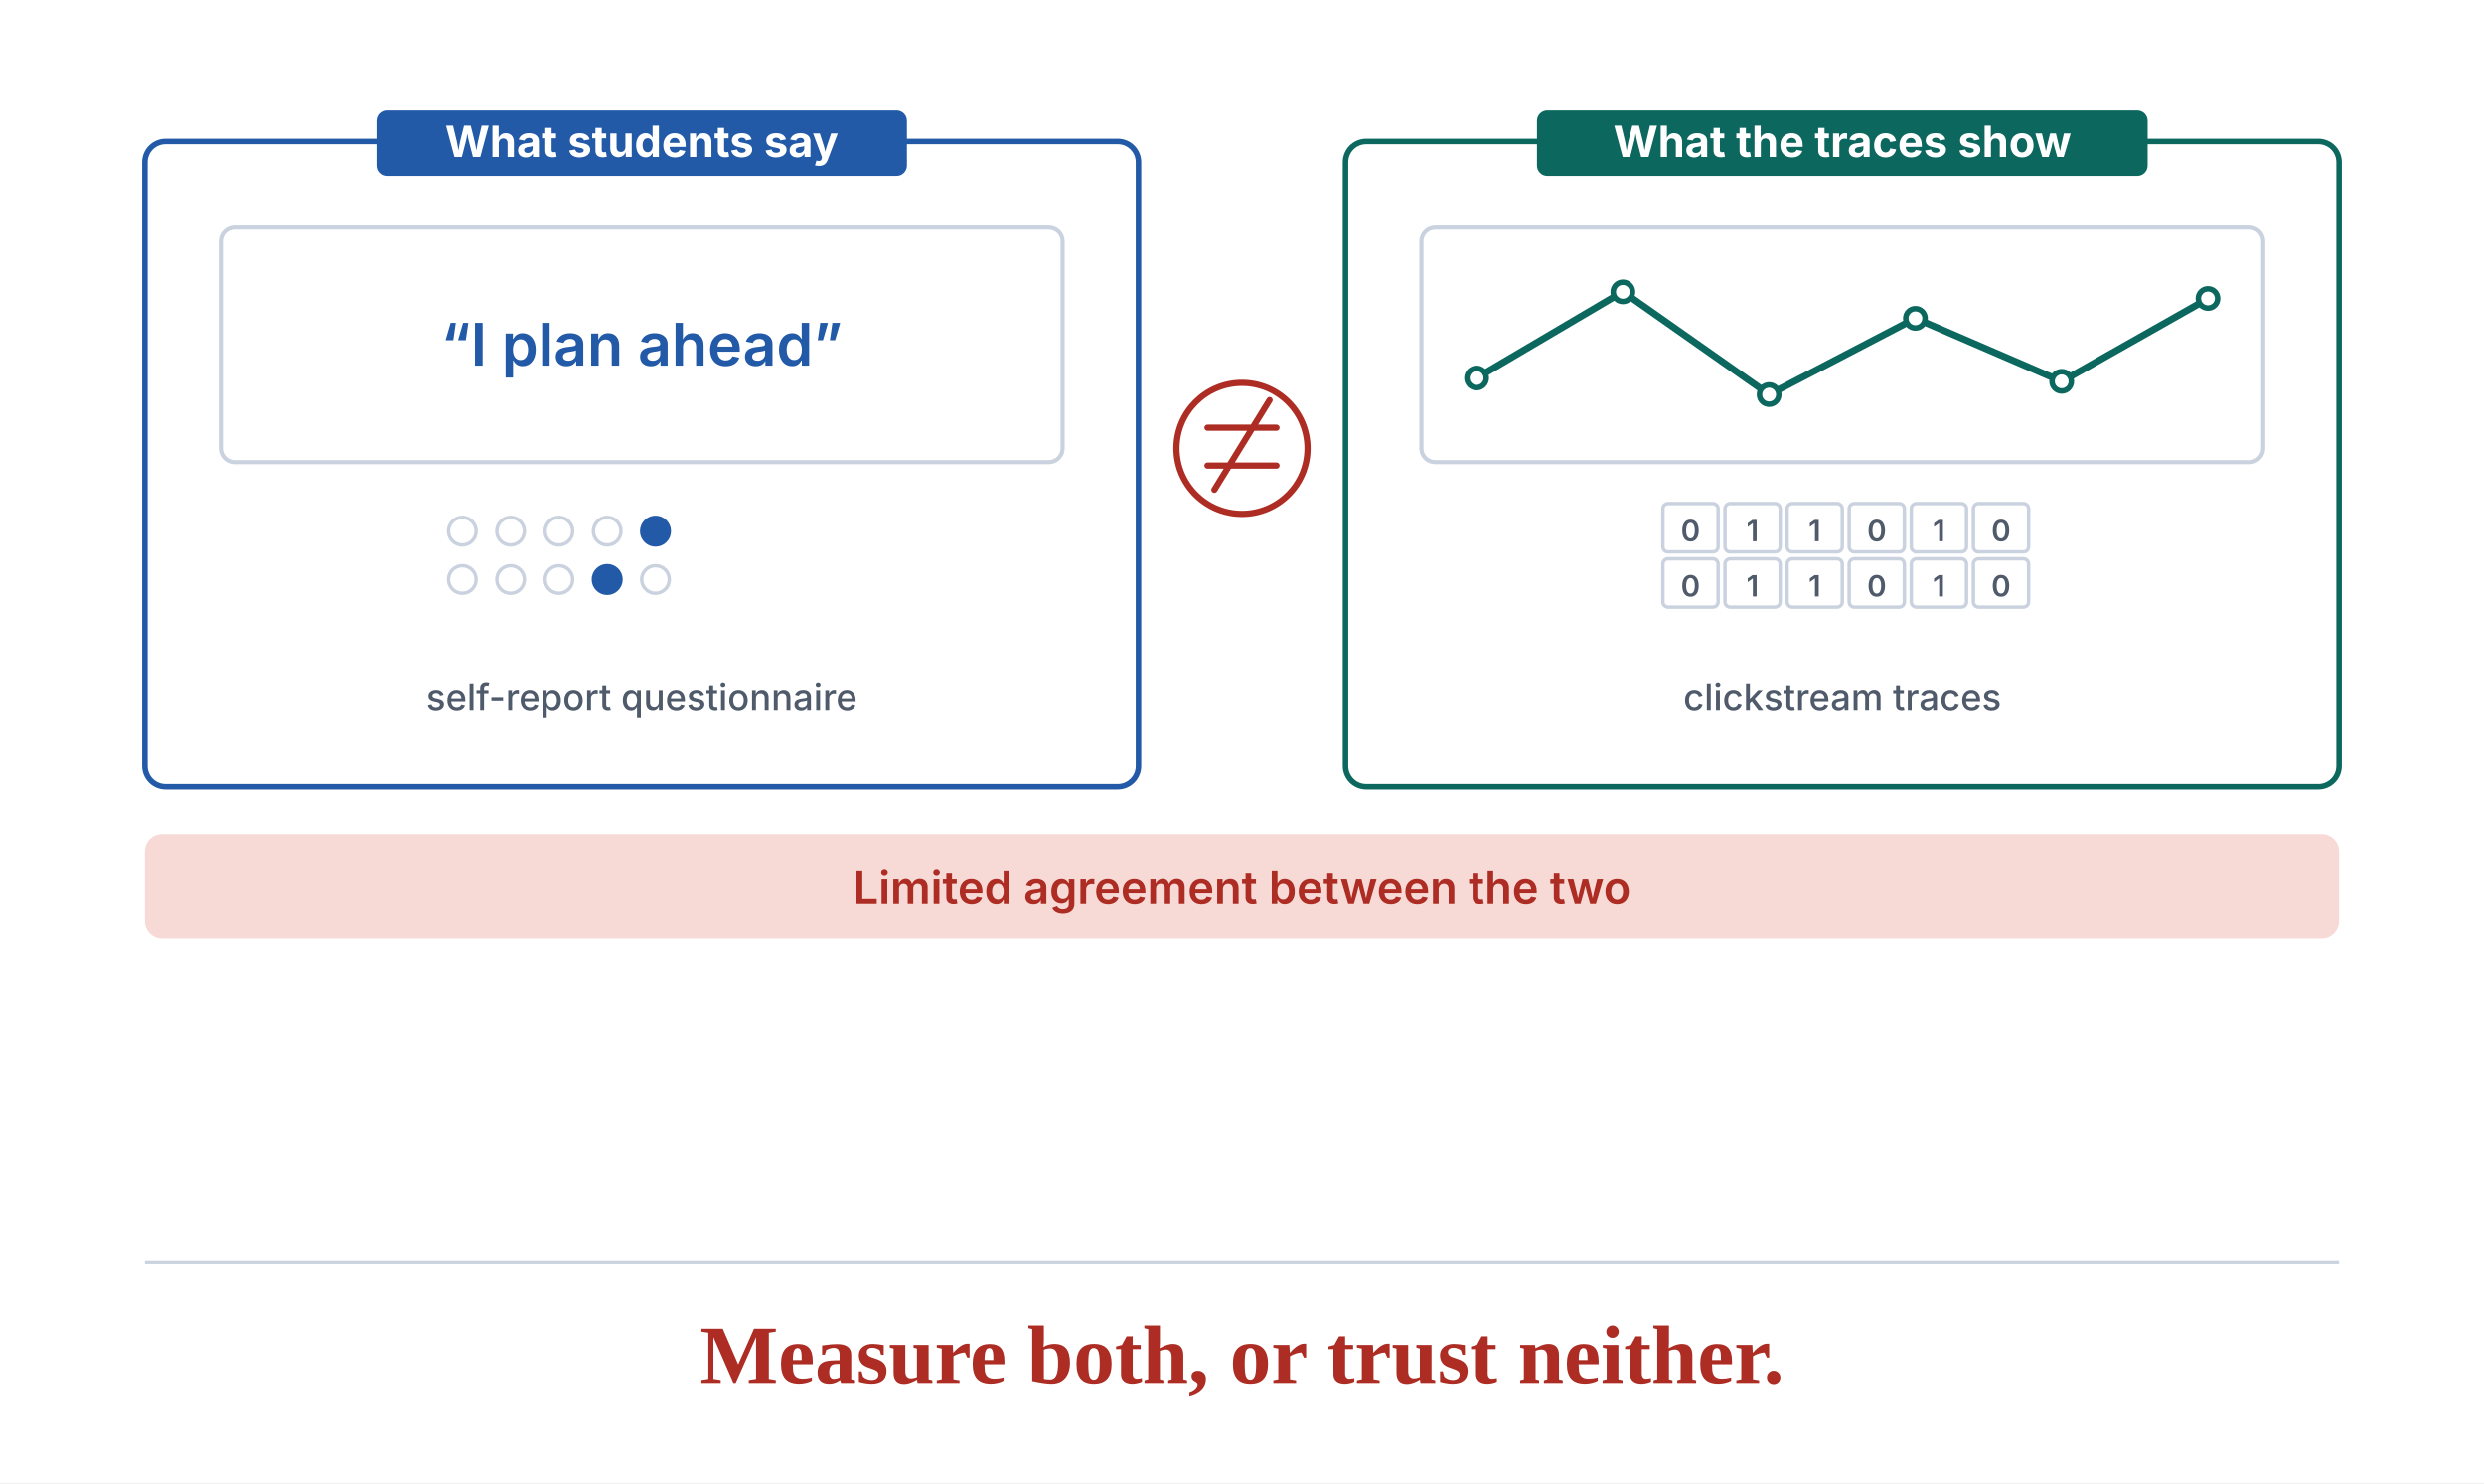
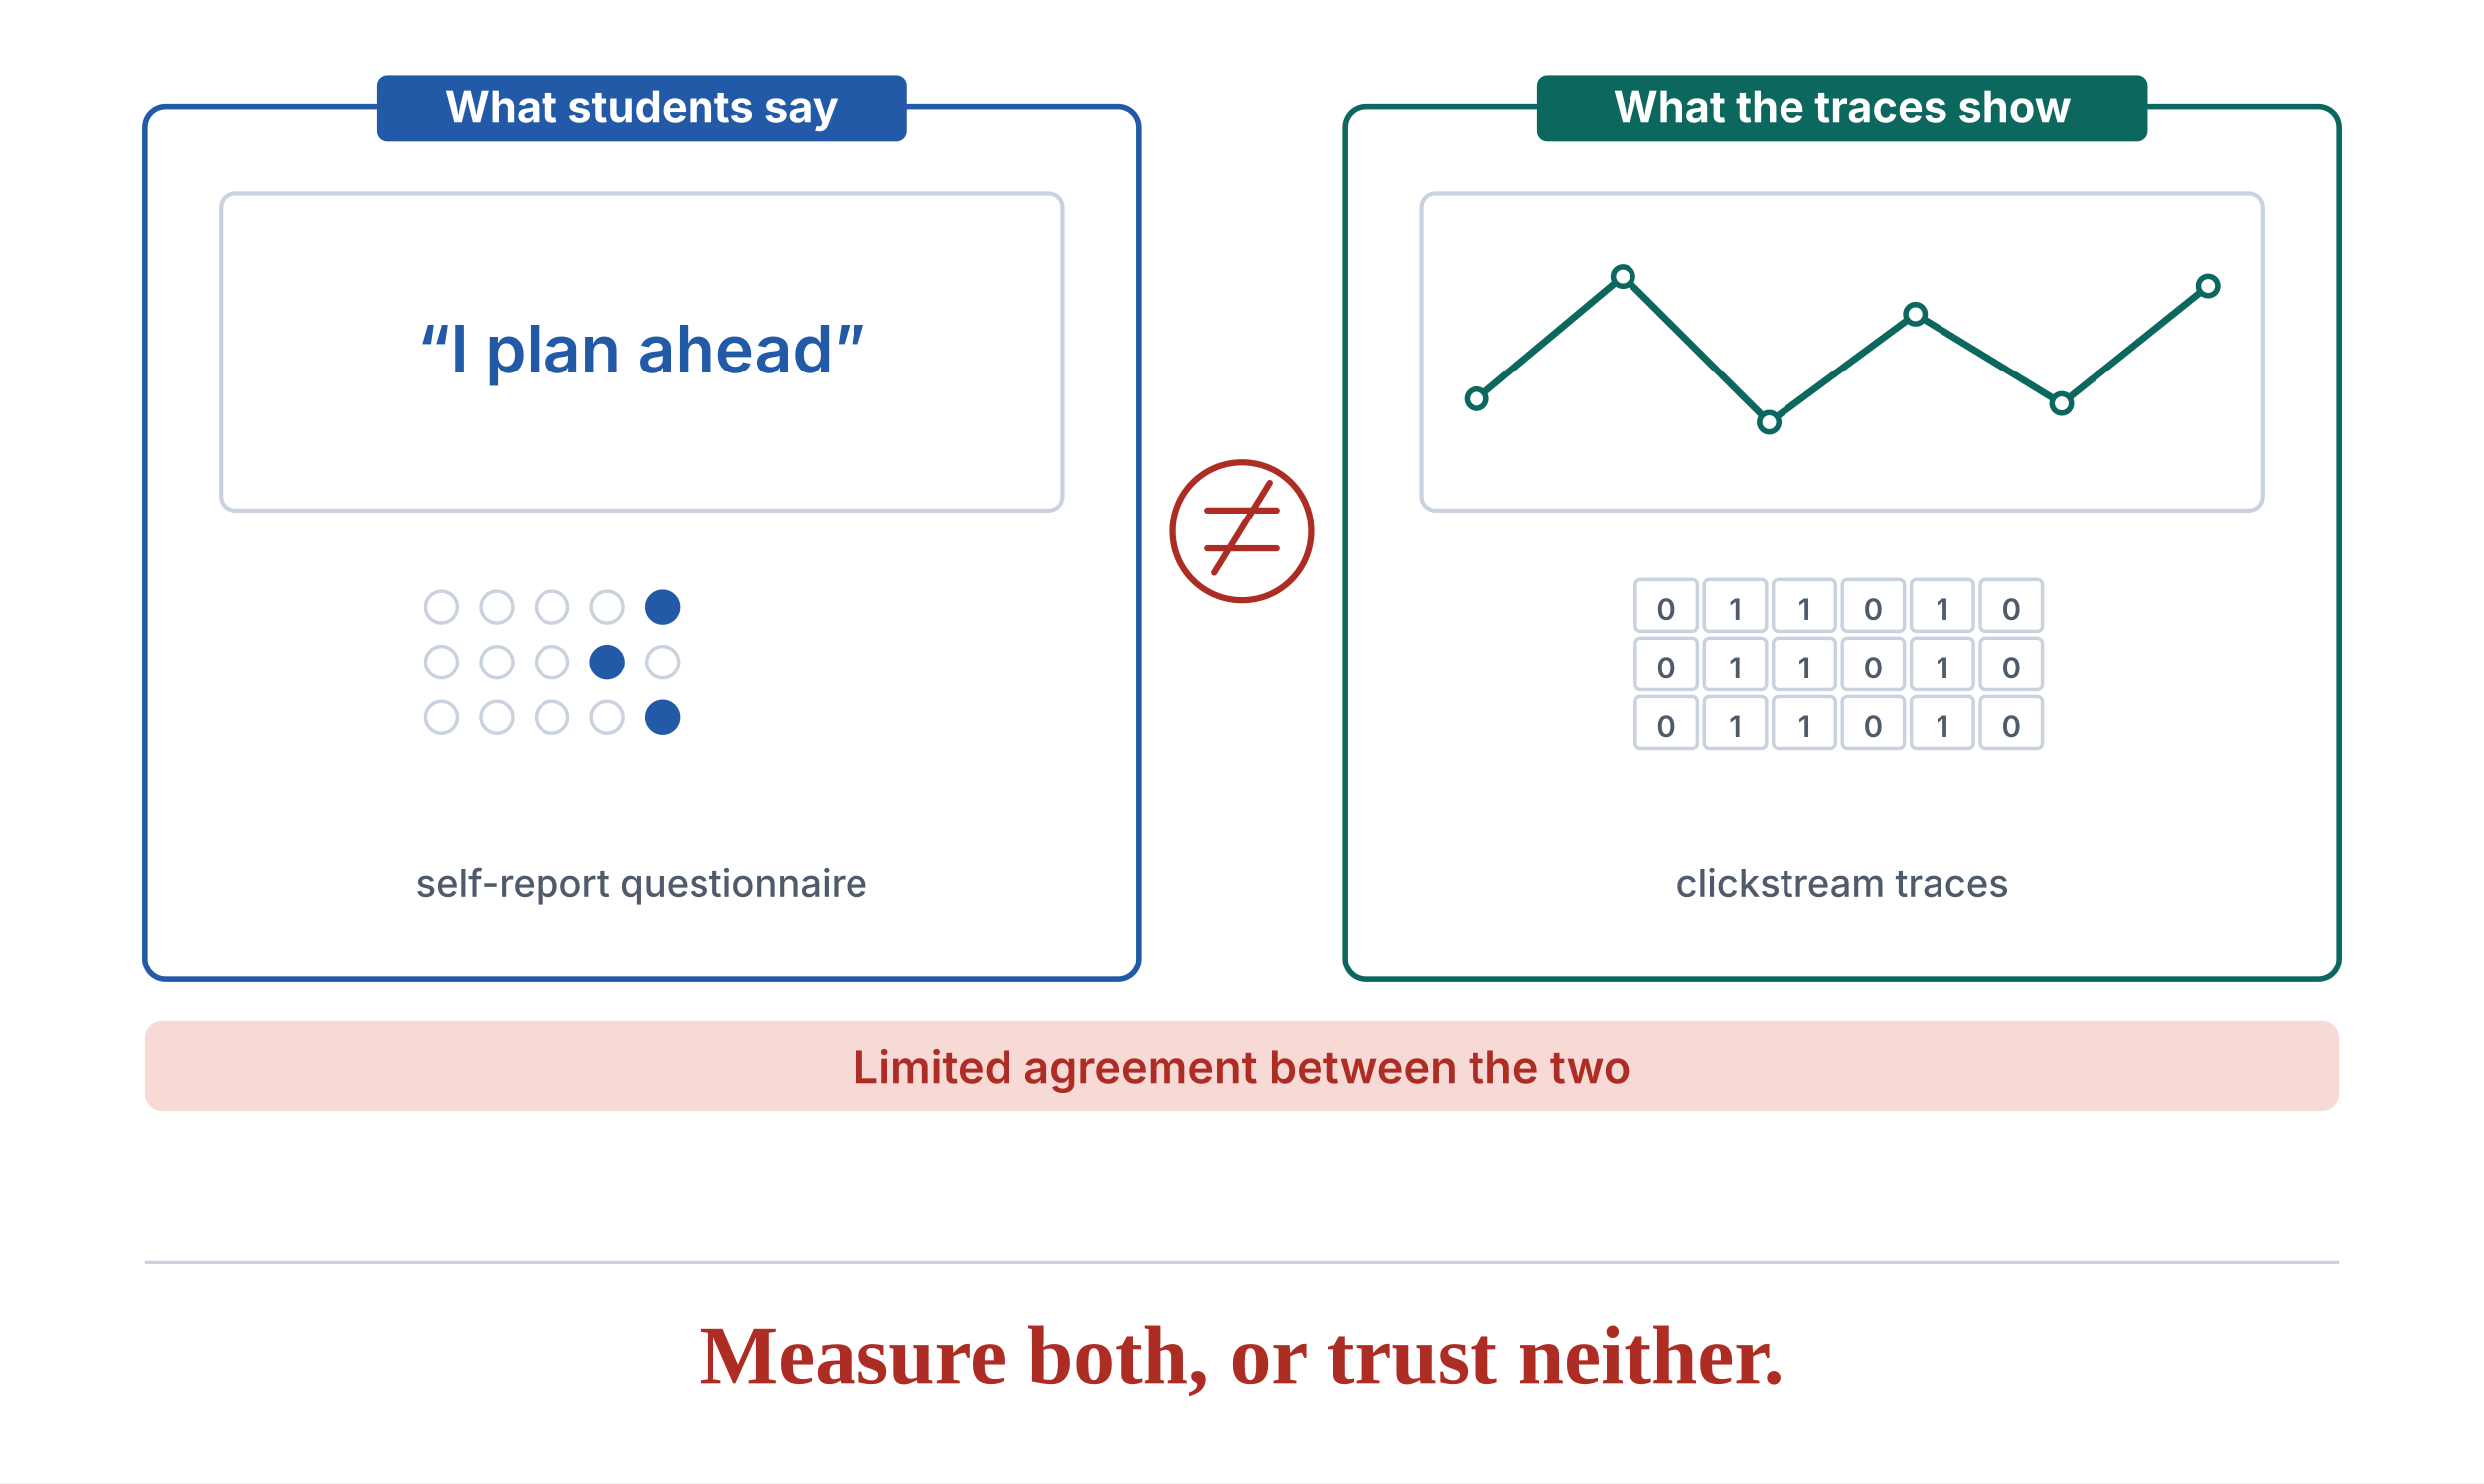
<svg xmlns="http://www.w3.org/2000/svg" class="wb" viewBox="0 0 720 430" role="img" aria-label="What students say about their own self-regulated learning and what their trace data shows agree only weakly.">
  <rect width="720" height="430" fill="#ffffff" />
  <g transform="translate(0 -40)">
-     <rect x="42" y="81" width="288" height="187" rx="6" fill="none" stroke="#225aa8" stroke-width="1.6" />
-     <rect x="109.125" y="72" width="153.75" height="19" rx="3" fill="#225aa8" />
-     <text x="186.0" y="85.5" text-anchor="middle" font-family="Inter,-apple-system,'Helvetica Neue',system-ui,sans-serif" font-size="12.5" font-weight="700" fill="#ffffff">What students say</text>
-     <rect x="64" y="106" width="244" height="68" rx="4" fill="#ffffff" stroke="#c9d2de" stroke-width="1.2" />
-     <text x="186" y="146" text-anchor="middle" font-family="Inter,-apple-system,'Helvetica Neue',system-ui,sans-serif" font-size="17" font-weight="600" fill="#225aa8">“I plan ahead”</text>
-     <circle cx="134" cy="194" r="4" fill="#ffffff" stroke="#c9d2de" stroke-width="1" />
-     <circle cx="148" cy="194" r="4" fill="#ffffff" stroke="#c9d2de" stroke-width="1" />
-     <circle cx="162" cy="194" r="4" fill="#ffffff" stroke="#c9d2de" stroke-width="1" />
-     <circle cx="176" cy="194" r="4" fill="#ffffff" stroke="#c9d2de" stroke-width="1" />
-     <circle cx="190" cy="194" r="4" fill="#225aa8" stroke="#225aa8" stroke-width="1" />
-     <circle cx="134" cy="208" r="4" fill="#ffffff" stroke="#c9d2de" stroke-width="1" />
-     <circle cx="148" cy="208" r="4" fill="#ffffff" stroke="#c9d2de" stroke-width="1" />
-     <circle cx="162" cy="208" r="4" fill="#ffffff" stroke="#c9d2de" stroke-width="1" />
-     <circle cx="176" cy="208" r="4" fill="#225aa8" stroke="#225aa8" stroke-width="1" />
-     <circle cx="190" cy="208" r="4" fill="#ffffff" stroke="#c9d2de" stroke-width="1" />
-     <text x="186" y="246" text-anchor="middle" font-family="Inter,-apple-system,'Helvetica Neue',system-ui,sans-serif" font-size="10.5" font-weight="500" fill="#4f5a6b">self-report questionnaire</text>
-     <rect x="390" y="81" width="288" height="187" rx="6" fill="none" stroke="#0c675e" stroke-width="1.6" />
-     <rect x="445.5" y="72" width="177.0" height="19" rx="3" fill="#0c675e" />
-     <text x="534.0" y="85.5" text-anchor="middle" font-family="Inter,-apple-system,'Helvetica Neue',system-ui,sans-serif" font-size="12.5" font-weight="700" fill="#ffffff">What the traces show</text>
-     <rect x="412" y="106" width="244" height="68" rx="4" fill="#ffffff" stroke="#c9d2de" stroke-width="1.2" />
-     <path d="M428.0 149.6 L470.4 124.6 L512.8 154.4 L555.2 132.3 L597.6 150.6 L640.0 126.6" fill="none" stroke="#0c675e" stroke-width="2.0" stroke-linecap="round" stroke-linejoin="round" />
-     <circle cx="428.0" cy="149.6" r="2.8" fill="#ffffff" stroke="#0c675e" stroke-width="1.6" />
-     <circle cx="470.4" cy="124.64" r="2.8" fill="#ffffff" stroke="#0c675e" stroke-width="1.6" />
-     <circle cx="512.8" cy="154.4" r="2.8" fill="#ffffff" stroke="#0c675e" stroke-width="1.6" />
-     <circle cx="555.2" cy="132.32" r="2.8" fill="#ffffff" stroke="#0c675e" stroke-width="1.6" />
-     <circle cx="597.6" cy="150.56" r="2.8" fill="#ffffff" stroke="#0c675e" stroke-width="1.6" />
-     <circle cx="640.0" cy="126.56" r="2.8" fill="#ffffff" stroke="#0c675e" stroke-width="1.6" />
-     <rect x="482" y="186" width="16" height="14" rx="1.5" fill="#ffffff" stroke="#c9d2de" stroke-width="1" />
-     <text x="490.0" y="196.92" text-anchor="middle" font-family="Inter,-apple-system,'Helvetica Neue',system-ui,sans-serif" font-size="8.5" font-weight="600" fill="#4f5a6b">0</text>
-     <rect x="500" y="186" width="16" height="14" rx="1.5" fill="#ffffff" stroke="#c9d2de" stroke-width="1" />
-     <text x="508.0" y="196.92" text-anchor="middle" font-family="Inter,-apple-system,'Helvetica Neue',system-ui,sans-serif" font-size="8.5" font-weight="600" fill="#4f5a6b">1</text>
-     <rect x="518" y="186" width="16" height="14" rx="1.5" fill="#ffffff" stroke="#c9d2de" stroke-width="1" />
-     <text x="526.0" y="196.92" text-anchor="middle" font-family="Inter,-apple-system,'Helvetica Neue',system-ui,sans-serif" font-size="8.5" font-weight="600" fill="#4f5a6b">1</text>
-     <rect x="536" y="186" width="16" height="14" rx="1.5" fill="#ffffff" stroke="#c9d2de" stroke-width="1" />
-     <text x="544.0" y="196.92" text-anchor="middle" font-family="Inter,-apple-system,'Helvetica Neue',system-ui,sans-serif" font-size="8.5" font-weight="600" fill="#4f5a6b">0</text>
-     <rect x="554" y="186" width="16" height="14" rx="1.5" fill="#ffffff" stroke="#c9d2de" stroke-width="1" />
-     <text x="562.0" y="196.92" text-anchor="middle" font-family="Inter,-apple-system,'Helvetica Neue',system-ui,sans-serif" font-size="8.5" font-weight="600" fill="#4f5a6b">1</text>
-     <rect x="572" y="186" width="16" height="14" rx="1.5" fill="#ffffff" stroke="#c9d2de" stroke-width="1" />
-     <text x="580.0" y="196.92" text-anchor="middle" font-family="Inter,-apple-system,'Helvetica Neue',system-ui,sans-serif" font-size="8.5" font-weight="600" fill="#4f5a6b">0</text>
-     <rect x="482" y="202" width="16" height="14" rx="1.5" fill="#ffffff" stroke="#c9d2de" stroke-width="1" />
-     <text x="490.0" y="212.92" text-anchor="middle" font-family="Inter,-apple-system,'Helvetica Neue',system-ui,sans-serif" font-size="8.5" font-weight="600" fill="#4f5a6b">0</text>
-     <rect x="500" y="202" width="16" height="14" rx="1.5" fill="#ffffff" stroke="#c9d2de" stroke-width="1" />
-     <text x="508.0" y="212.92" text-anchor="middle" font-family="Inter,-apple-system,'Helvetica Neue',system-ui,sans-serif" font-size="8.5" font-weight="600" fill="#4f5a6b">1</text>
-     <rect x="518" y="202" width="16" height="14" rx="1.5" fill="#ffffff" stroke="#c9d2de" stroke-width="1" />
-     <text x="526.0" y="212.92" text-anchor="middle" font-family="Inter,-apple-system,'Helvetica Neue',system-ui,sans-serif" font-size="8.5" font-weight="600" fill="#4f5a6b">1</text>
-     <rect x="536" y="202" width="16" height="14" rx="1.5" fill="#ffffff" stroke="#c9d2de" stroke-width="1" />
-     <text x="544.0" y="212.92" text-anchor="middle" font-family="Inter,-apple-system,'Helvetica Neue',system-ui,sans-serif" font-size="8.5" font-weight="600" fill="#4f5a6b">0</text>
-     <rect x="554" y="202" width="16" height="14" rx="1.5" fill="#ffffff" stroke="#c9d2de" stroke-width="1" />
-     <text x="562.0" y="212.92" text-anchor="middle" font-family="Inter,-apple-system,'Helvetica Neue',system-ui,sans-serif" font-size="8.5" font-weight="600" fill="#4f5a6b">1</text>
-     <rect x="572" y="202" width="16" height="14" rx="1.5" fill="#ffffff" stroke="#c9d2de" stroke-width="1" />
-     <text x="580.0" y="212.92" text-anchor="middle" font-family="Inter,-apple-system,'Helvetica Neue',system-ui,sans-serif" font-size="8.5" font-weight="600" fill="#4f5a6b">0</text>
-     <text x="534" y="246" text-anchor="middle" font-family="Inter,-apple-system,'Helvetica Neue',system-ui,sans-serif" font-size="10.5" font-weight="500" fill="#4f5a6b">clickstream traces</text>
-     <circle cx="360.0" cy="170" r="19" fill="#ffffff" stroke="#ad2c23" stroke-width="1.8" />
-     <path d="M350.0 164 h20 M350.0 175 h20 M352.0 182 l16 -26" fill="none" stroke="#ad2c23" stroke-width="1.8" stroke-linecap="round" stroke-linejoin="round" />
-     <rect x="42" y="282" width="636" height="30" rx="5" fill="#f7d9d6" />
-     <text x="360.0" y="302" text-anchor="middle" font-family="Inter,-apple-system,'Helvetica Neue',system-ui,sans-serif" font-size="13" font-weight="600" fill="#ad2c23">Limited agreement between the two</text>
+     <rect x="42" y="71" width="288" height="253" rx="6" fill="none" stroke="#225aa8" stroke-width="1.6" />
+     <rect x="109.125" y="62" width="153.75" height="19" rx="3" fill="#225aa8" />
+     <text x="186.0" y="75.5" text-anchor="middle" font-family="Inter,-apple-system,'Helvetica Neue',system-ui,sans-serif" font-size="12.5" font-weight="700" fill="#ffffff">What students say</text>
+     <rect x="64" y="96" width="244" height="92" rx="4" fill="#ffffff" stroke="#c9d2de" stroke-width="1.2" />
+     <text x="186" y="148" text-anchor="middle" font-family="Inter,-apple-system,'Helvetica Neue',system-ui,sans-serif" font-size="19" font-weight="600" fill="#225aa8">“I plan ahead”</text>
+     <circle cx="128" cy="216" r="4.6" fill="#ffffff" stroke="#c9d2de" stroke-width="1" />
+     <circle cx="144" cy="216" r="4.6" fill="#ffffff" stroke="#c9d2de" stroke-width="1" />
+     <circle cx="160" cy="216" r="4.6" fill="#ffffff" stroke="#c9d2de" stroke-width="1" />
+     <circle cx="176" cy="216" r="4.6" fill="#ffffff" stroke="#c9d2de" stroke-width="1" />
+     <circle cx="192" cy="216" r="4.6" fill="#225aa8" stroke="#225aa8" stroke-width="1" />
+     <circle cx="128" cy="232" r="4.6" fill="#ffffff" stroke="#c9d2de" stroke-width="1" />
+     <circle cx="144" cy="232" r="4.6" fill="#ffffff" stroke="#c9d2de" stroke-width="1" />
+     <circle cx="160" cy="232" r="4.6" fill="#ffffff" stroke="#c9d2de" stroke-width="1" />
+     <circle cx="176" cy="232" r="4.6" fill="#225aa8" stroke="#225aa8" stroke-width="1" />
+     <circle cx="192" cy="232" r="4.6" fill="#ffffff" stroke="#c9d2de" stroke-width="1" />
+     <circle cx="128" cy="248" r="4.6" fill="#ffffff" stroke="#c9d2de" stroke-width="1" />
+     <circle cx="144" cy="248" r="4.6" fill="#ffffff" stroke="#c9d2de" stroke-width="1" />
+     <circle cx="160" cy="248" r="4.6" fill="#ffffff" stroke="#c9d2de" stroke-width="1" />
+     <circle cx="176" cy="248" r="4.6" fill="#ffffff" stroke="#c9d2de" stroke-width="1" />
+     <circle cx="192" cy="248" r="4.6" fill="#225aa8" stroke="#225aa8" stroke-width="1" />
+     <text x="186" y="300" text-anchor="middle" font-family="Inter,-apple-system,'Helvetica Neue',system-ui,sans-serif" font-size="11" font-weight="500" fill="#4f5a6b">self-report questionnaire</text>
+     <rect x="390" y="71" width="288" height="253" rx="6" fill="none" stroke="#0c675e" stroke-width="1.6" />
+     <rect x="445.5" y="62" width="177.0" height="19" rx="3" fill="#0c675e" />
+     <text x="534.0" y="75.5" text-anchor="middle" font-family="Inter,-apple-system,'Helvetica Neue',system-ui,sans-serif" font-size="12.5" font-weight="700" fill="#ffffff">What the traces show</text>
+     <rect x="412" y="96" width="244" height="92" rx="4" fill="#ffffff" stroke="#c9d2de" stroke-width="1.2" />
+     <path d="M428.0 155.6 L470.4 120.2 L512.8 162.4 L555.2 131.1 L597.6 157.0 L640.0 123.0" fill="none" stroke="#0c675e" stroke-width="2.0" stroke-linecap="round" stroke-linejoin="round" />
+     <circle cx="428.0" cy="155.6" r="2.8" fill="#ffffff" stroke="#0c675e" stroke-width="1.6" />
+     <circle cx="470.4" cy="120.24" r="2.8" fill="#ffffff" stroke="#0c675e" stroke-width="1.6" />
+     <circle cx="512.8" cy="162.4" r="2.8" fill="#ffffff" stroke="#0c675e" stroke-width="1.6" />
+     <circle cx="555.2" cy="131.12" r="2.8" fill="#ffffff" stroke="#0c675e" stroke-width="1.6" />
+     <circle cx="597.6" cy="156.96" r="2.8" fill="#ffffff" stroke="#0c675e" stroke-width="1.6" />
+     <circle cx="640.0" cy="122.96" r="2.8" fill="#ffffff" stroke="#0c675e" stroke-width="1.6" />
+     <rect x="474" y="208" width="18" height="15" rx="1.5" fill="#ffffff" stroke="#c9d2de" stroke-width="1" />
+     <text x="483.0" y="219.7" text-anchor="middle" font-family="Inter,-apple-system,'Helvetica Neue',system-ui,sans-serif" font-size="8.5" font-weight="600" fill="#4f5a6b">0</text>
+     <rect x="494" y="208" width="18" height="15" rx="1.5" fill="#ffffff" stroke="#c9d2de" stroke-width="1" />
+     <text x="503.0" y="219.7" text-anchor="middle" font-family="Inter,-apple-system,'Helvetica Neue',system-ui,sans-serif" font-size="8.5" font-weight="600" fill="#4f5a6b">1</text>
+     <rect x="514" y="208" width="18" height="15" rx="1.5" fill="#ffffff" stroke="#c9d2de" stroke-width="1" />
+     <text x="523.0" y="219.7" text-anchor="middle" font-family="Inter,-apple-system,'Helvetica Neue',system-ui,sans-serif" font-size="8.5" font-weight="600" fill="#4f5a6b">1</text>
+     <rect x="534" y="208" width="18" height="15" rx="1.5" fill="#ffffff" stroke="#c9d2de" stroke-width="1" />
+     <text x="543.0" y="219.7" text-anchor="middle" font-family="Inter,-apple-system,'Helvetica Neue',system-ui,sans-serif" font-size="8.5" font-weight="600" fill="#4f5a6b">0</text>
+     <rect x="554" y="208" width="18" height="15" rx="1.5" fill="#ffffff" stroke="#c9d2de" stroke-width="1" />
+     <text x="563.0" y="219.7" text-anchor="middle" font-family="Inter,-apple-system,'Helvetica Neue',system-ui,sans-serif" font-size="8.5" font-weight="600" fill="#4f5a6b">1</text>
+     <rect x="574" y="208" width="18" height="15" rx="1.5" fill="#ffffff" stroke="#c9d2de" stroke-width="1" />
+     <text x="583.0" y="219.7" text-anchor="middle" font-family="Inter,-apple-system,'Helvetica Neue',system-ui,sans-serif" font-size="8.5" font-weight="600" fill="#4f5a6b">0</text>
+     <rect x="474" y="225" width="18" height="15" rx="1.5" fill="#ffffff" stroke="#c9d2de" stroke-width="1" />
+     <text x="483.0" y="236.7" text-anchor="middle" font-family="Inter,-apple-system,'Helvetica Neue',system-ui,sans-serif" font-size="8.5" font-weight="600" fill="#4f5a6b">0</text>
+     <rect x="494" y="225" width="18" height="15" rx="1.5" fill="#ffffff" stroke="#c9d2de" stroke-width="1" />
+     <text x="503.0" y="236.7" text-anchor="middle" font-family="Inter,-apple-system,'Helvetica Neue',system-ui,sans-serif" font-size="8.5" font-weight="600" fill="#4f5a6b">1</text>
+     <rect x="514" y="225" width="18" height="15" rx="1.5" fill="#ffffff" stroke="#c9d2de" stroke-width="1" />
+     <text x="523.0" y="236.7" text-anchor="middle" font-family="Inter,-apple-system,'Helvetica Neue',system-ui,sans-serif" font-size="8.5" font-weight="600" fill="#4f5a6b">1</text>
+     <rect x="534" y="225" width="18" height="15" rx="1.5" fill="#ffffff" stroke="#c9d2de" stroke-width="1" />
+     <text x="543.0" y="236.7" text-anchor="middle" font-family="Inter,-apple-system,'Helvetica Neue',system-ui,sans-serif" font-size="8.5" font-weight="600" fill="#4f5a6b">0</text>
+     <rect x="554" y="225" width="18" height="15" rx="1.5" fill="#ffffff" stroke="#c9d2de" stroke-width="1" />
+     <text x="563.0" y="236.7" text-anchor="middle" font-family="Inter,-apple-system,'Helvetica Neue',system-ui,sans-serif" font-size="8.5" font-weight="600" fill="#4f5a6b">1</text>
+     <rect x="574" y="225" width="18" height="15" rx="1.5" fill="#ffffff" stroke="#c9d2de" stroke-width="1" />
+     <text x="583.0" y="236.7" text-anchor="middle" font-family="Inter,-apple-system,'Helvetica Neue',system-ui,sans-serif" font-size="8.5" font-weight="600" fill="#4f5a6b">0</text>
+     <rect x="474" y="242" width="18" height="15" rx="1.5" fill="#ffffff" stroke="#c9d2de" stroke-width="1" />
+     <text x="483.0" y="253.7" text-anchor="middle" font-family="Inter,-apple-system,'Helvetica Neue',system-ui,sans-serif" font-size="8.5" font-weight="600" fill="#4f5a6b">0</text>
+     <rect x="494" y="242" width="18" height="15" rx="1.5" fill="#ffffff" stroke="#c9d2de" stroke-width="1" />
+     <text x="503.0" y="253.7" text-anchor="middle" font-family="Inter,-apple-system,'Helvetica Neue',system-ui,sans-serif" font-size="8.5" font-weight="600" fill="#4f5a6b">1</text>
+     <rect x="514" y="242" width="18" height="15" rx="1.5" fill="#ffffff" stroke="#c9d2de" stroke-width="1" />
+     <text x="523.0" y="253.7" text-anchor="middle" font-family="Inter,-apple-system,'Helvetica Neue',system-ui,sans-serif" font-size="8.5" font-weight="600" fill="#4f5a6b">1</text>
+     <rect x="534" y="242" width="18" height="15" rx="1.5" fill="#ffffff" stroke="#c9d2de" stroke-width="1" />
+     <text x="543.0" y="253.7" text-anchor="middle" font-family="Inter,-apple-system,'Helvetica Neue',system-ui,sans-serif" font-size="8.5" font-weight="600" fill="#4f5a6b">0</text>
+     <rect x="554" y="242" width="18" height="15" rx="1.5" fill="#ffffff" stroke="#c9d2de" stroke-width="1" />
+     <text x="563.0" y="253.7" text-anchor="middle" font-family="Inter,-apple-system,'Helvetica Neue',system-ui,sans-serif" font-size="8.5" font-weight="600" fill="#4f5a6b">1</text>
+     <rect x="574" y="242" width="18" height="15" rx="1.5" fill="#ffffff" stroke="#c9d2de" stroke-width="1" />
+     <text x="583.0" y="253.7" text-anchor="middle" font-family="Inter,-apple-system,'Helvetica Neue',system-ui,sans-serif" font-size="8.5" font-weight="600" fill="#4f5a6b">0</text>
+     <text x="534" y="300" text-anchor="middle" font-family="Inter,-apple-system,'Helvetica Neue',system-ui,sans-serif" font-size="11" font-weight="500" fill="#4f5a6b">clickstream traces</text>
+     <circle cx="360.0" cy="194" r="20" fill="#ffffff" stroke="#ad2c23" stroke-width="1.8" />
+     <path d="M350.0 188 h20 M350.0 199 h20 M352.0 206 l16 -26" fill="none" stroke="#ad2c23" stroke-width="1.8" stroke-linecap="round" stroke-linejoin="round" />
+     <rect x="42" y="336" width="636" height="26" rx="5" fill="#f7d9d6" />
+     <text x="360.0" y="354" text-anchor="middle" font-family="Inter,-apple-system,'Helvetica Neue',system-ui,sans-serif" font-size="13" font-weight="600" fill="#ad2c23">Limited agreement between the two</text>
  </g>
  <path d="M42 366 H678" fill="none" stroke="#c9d2de" stroke-width="1.2" stroke-linecap="butt" stroke-linejoin="round" />
  <text x="360.0" y="401" text-anchor="middle" font-family="Fraunces,Georgia,'Times New Roman',serif" font-size="24" font-weight="600" fill="#ad2c23">Measure both, or trust neither.</text>
</svg>
